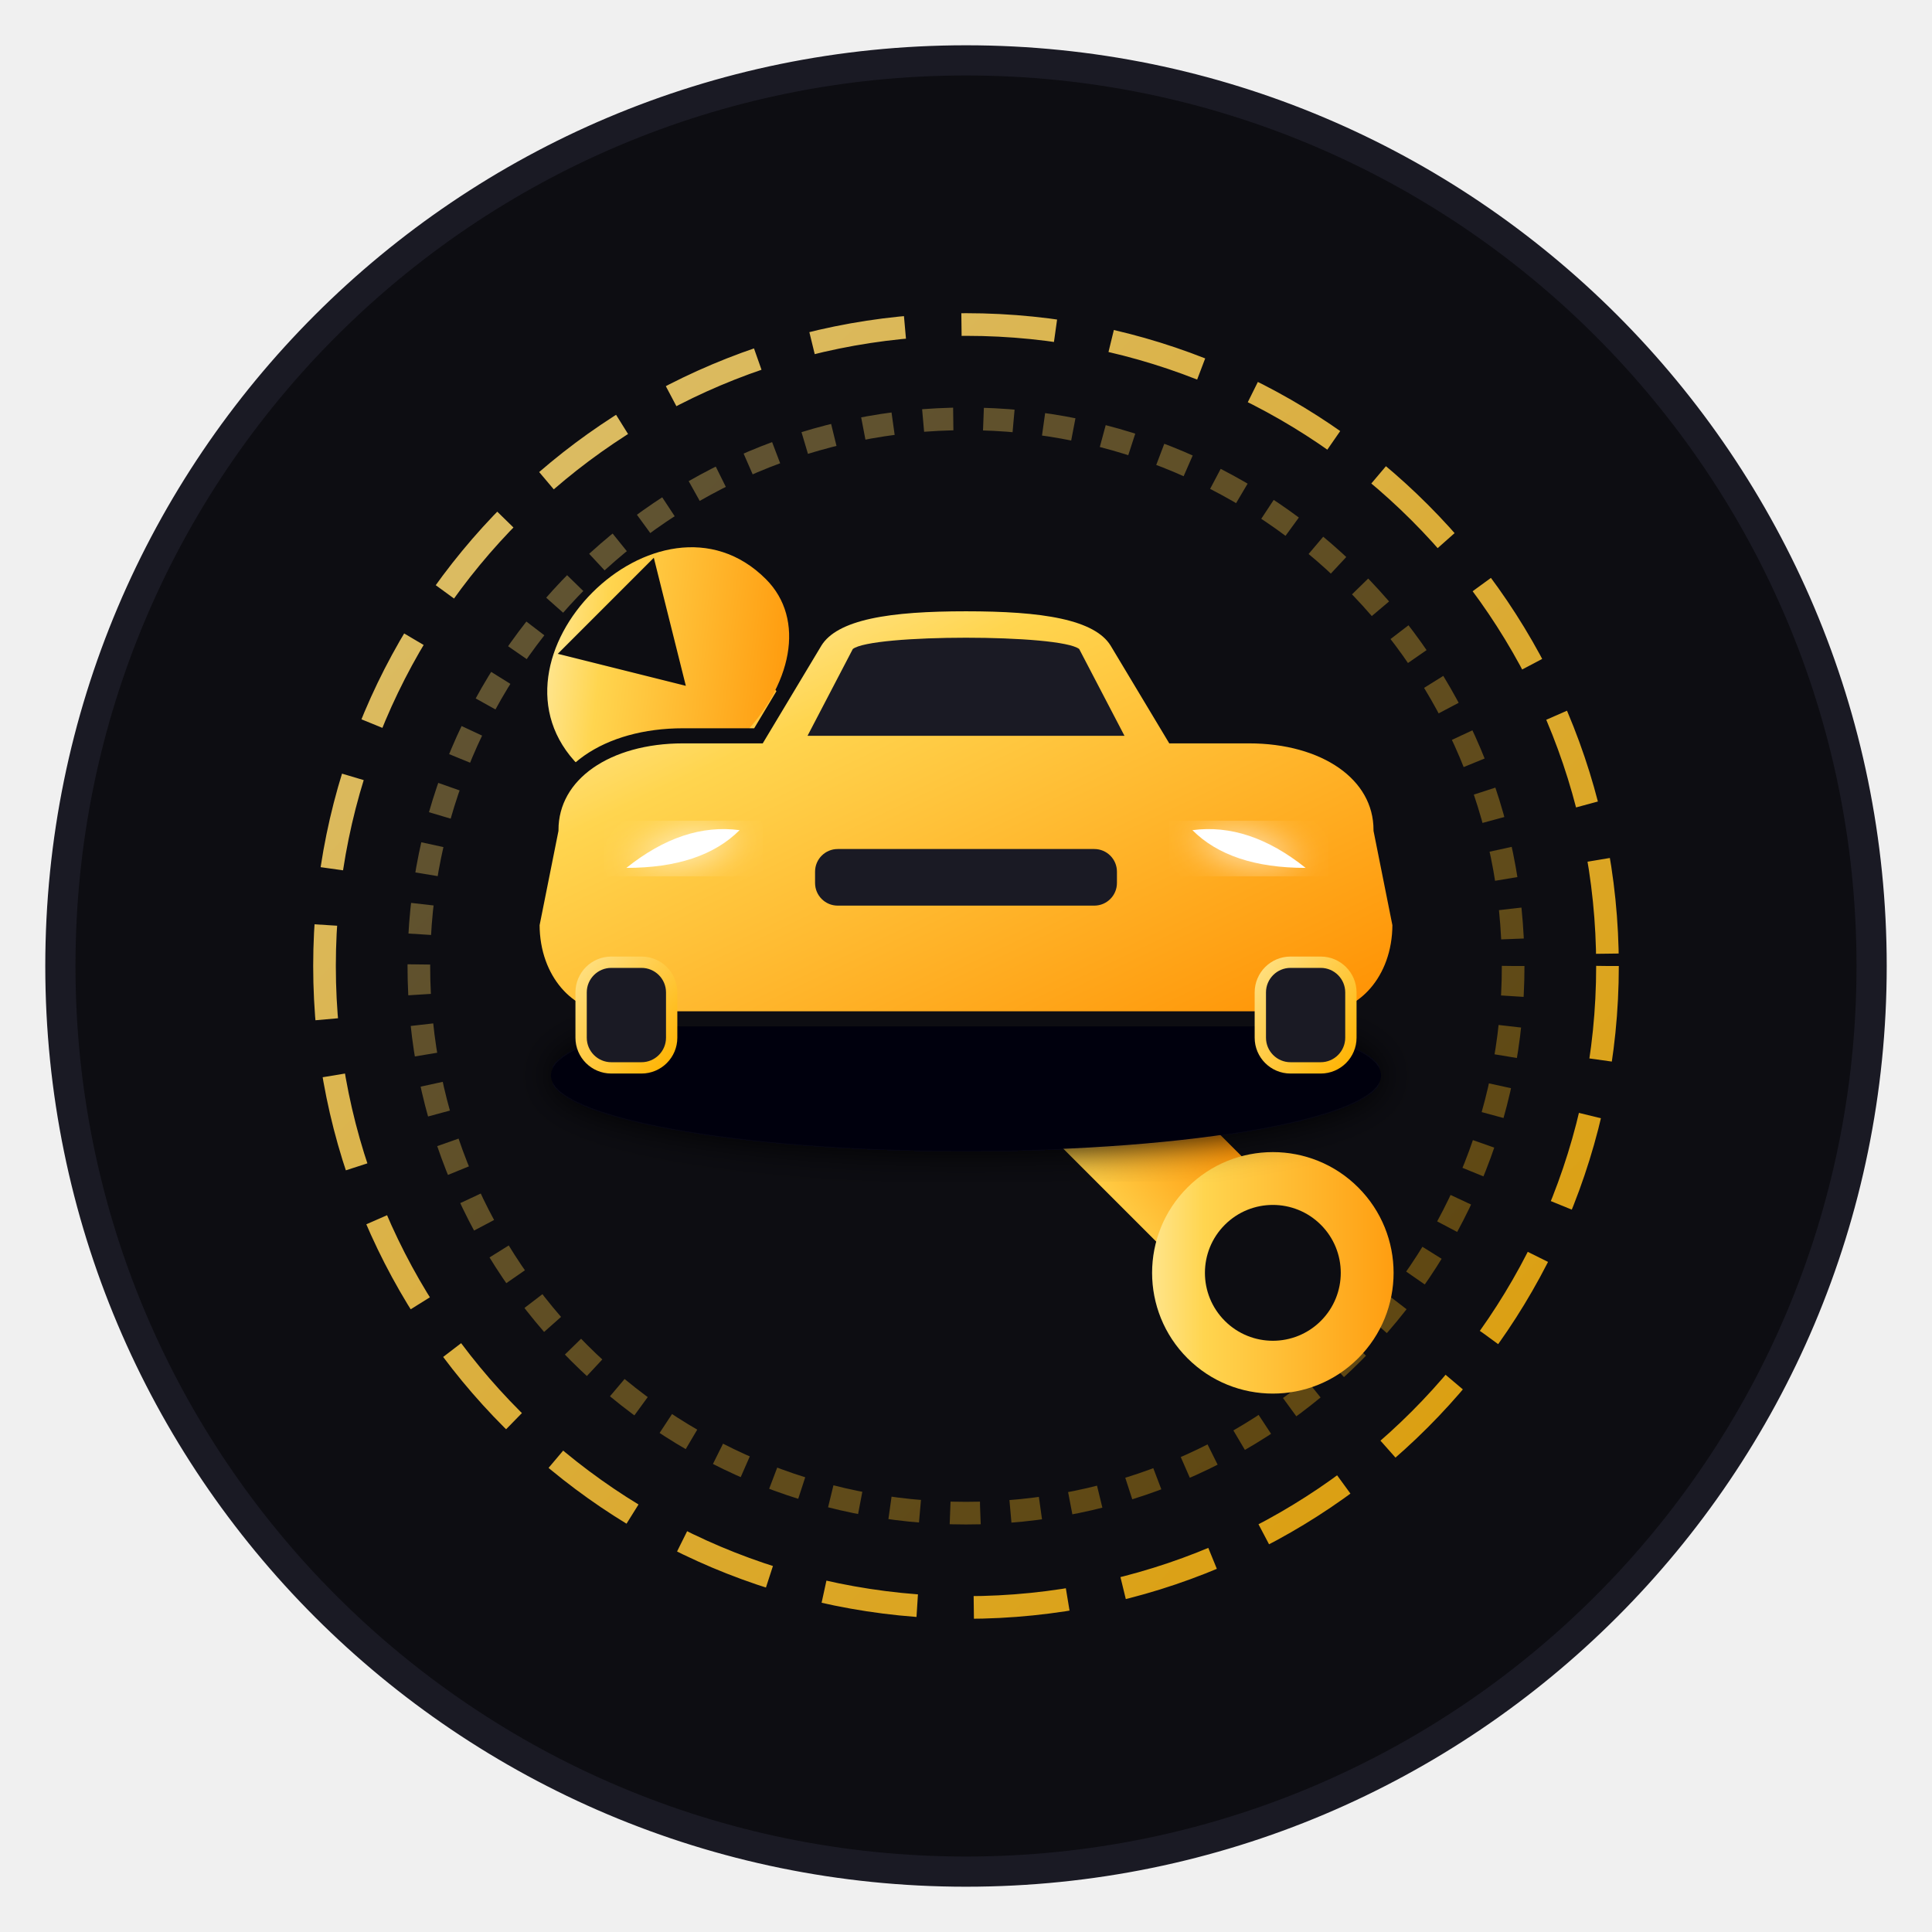
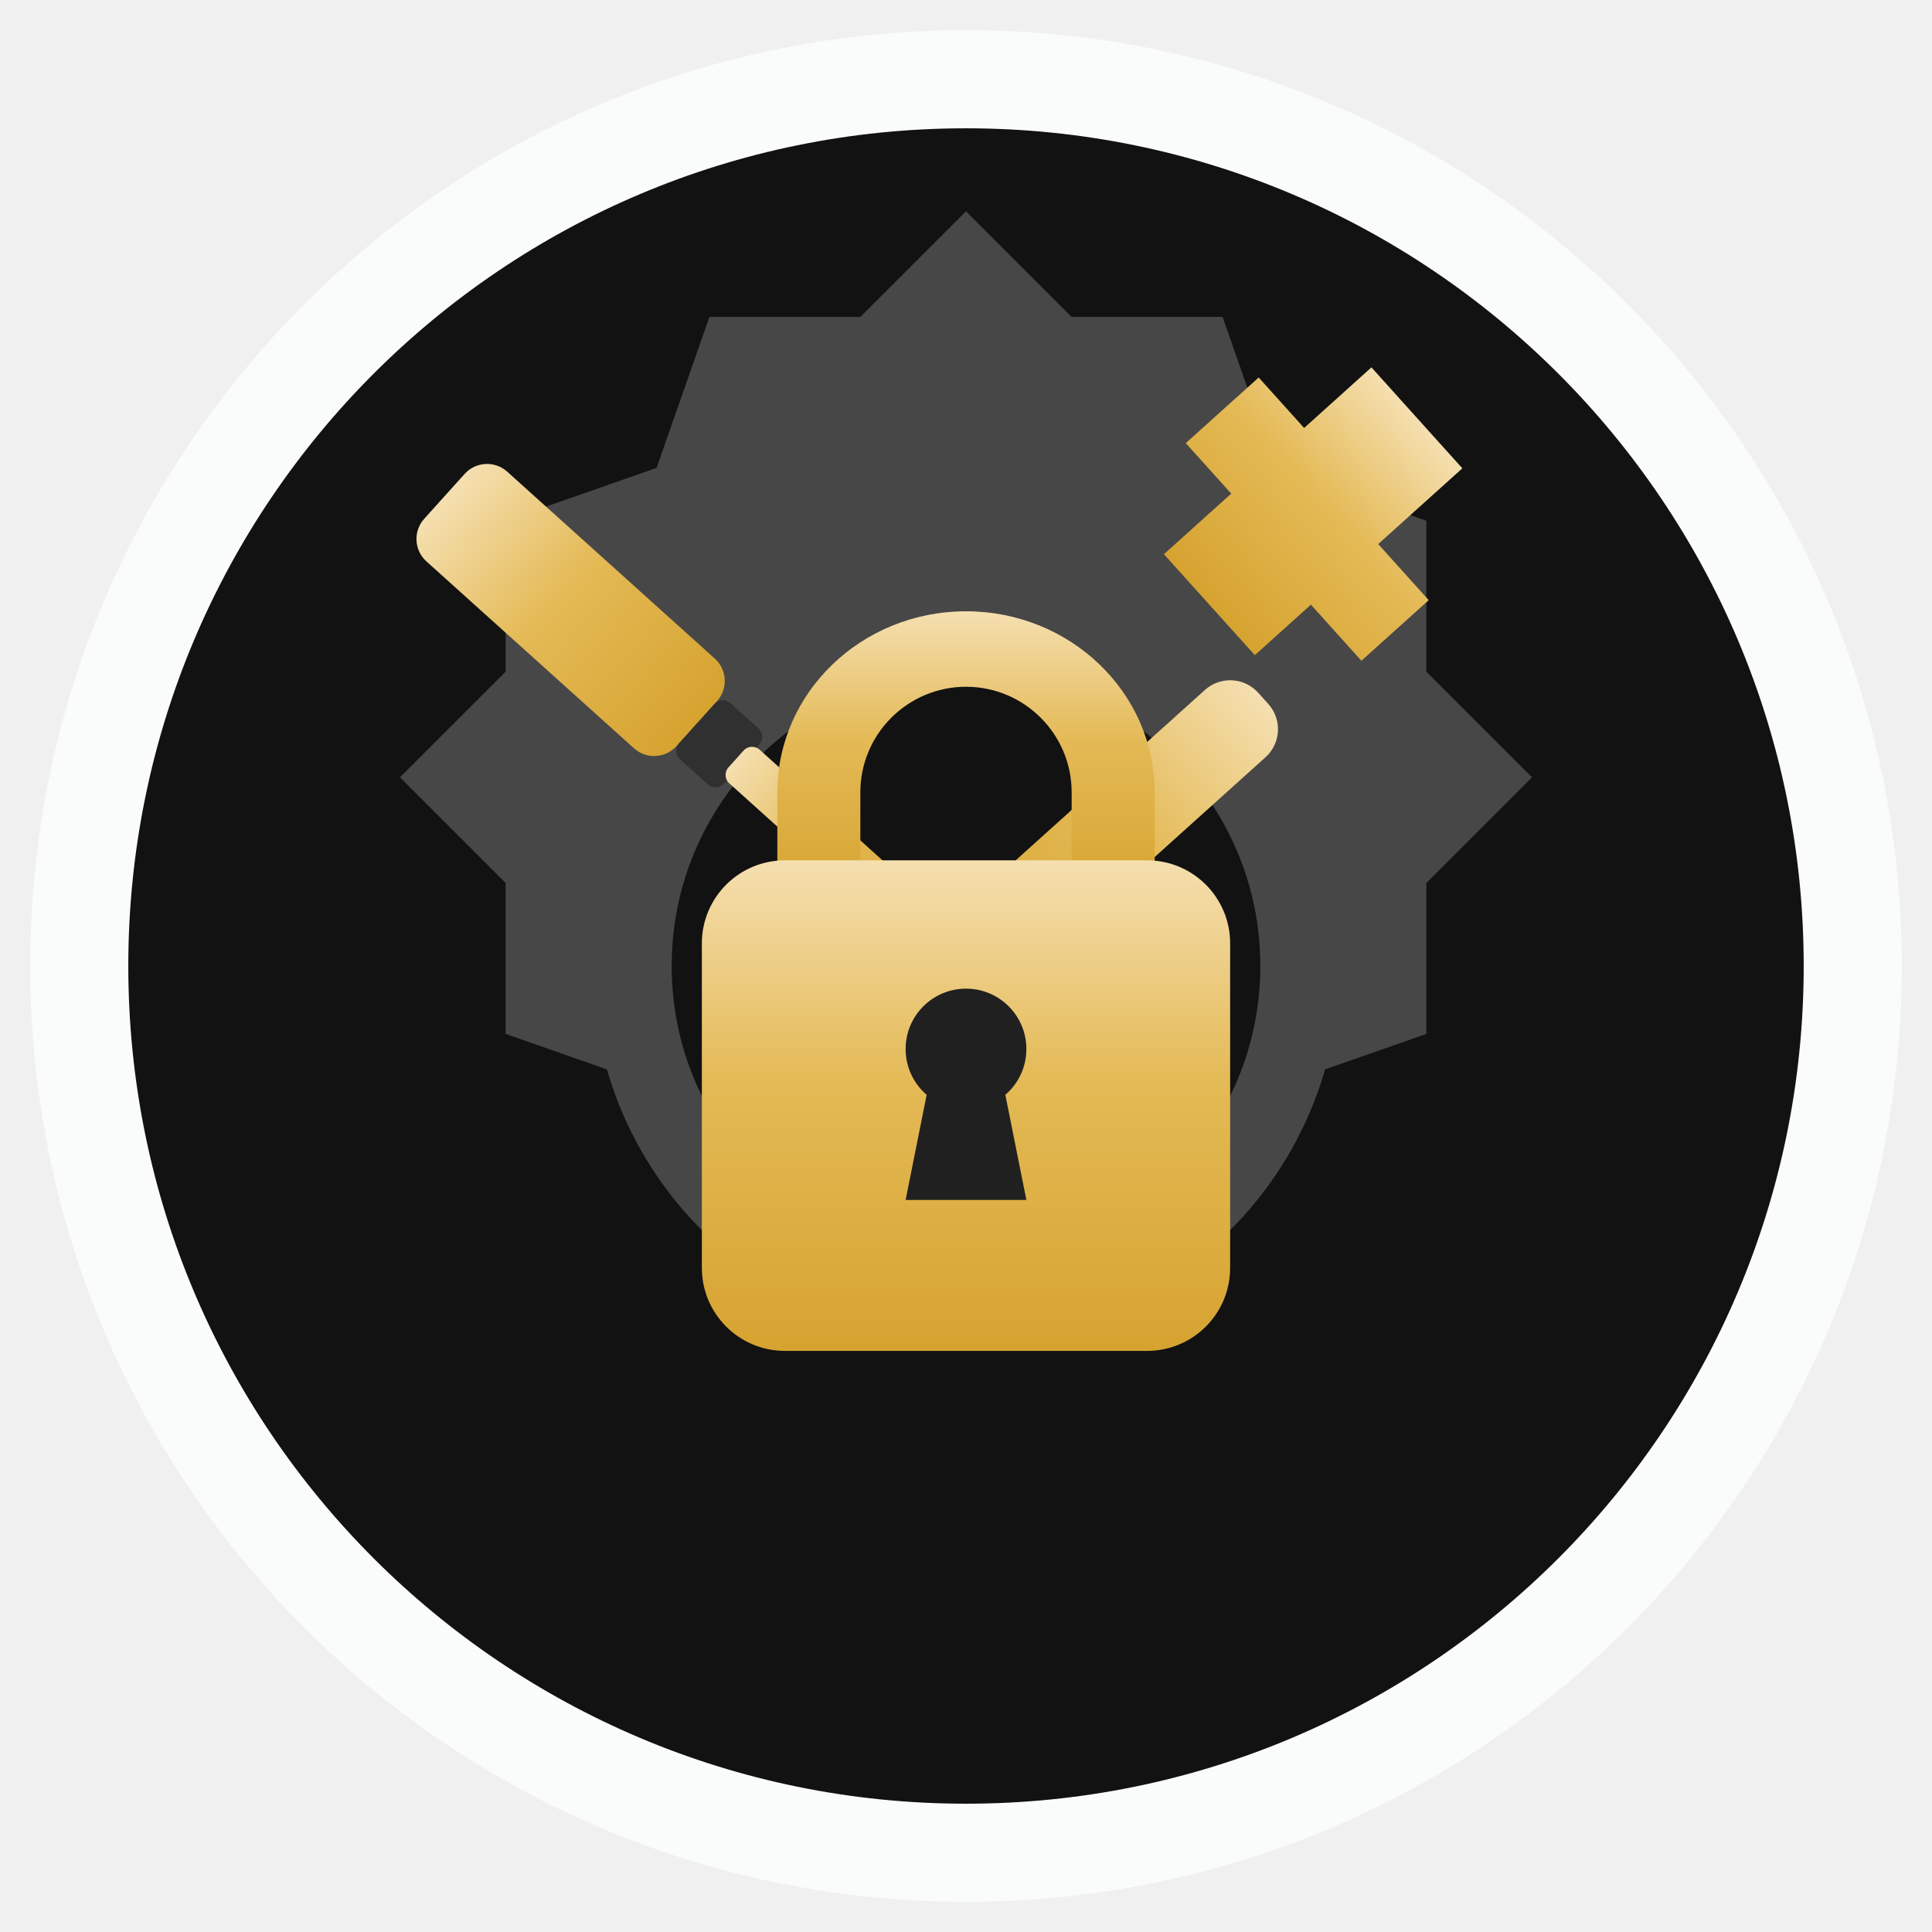
<svg xmlns="http://www.w3.org/2000/svg" viewBox="0 0 512 512" width="512" height="512">
  <defs>
-     <linearGradient id="goldCore" x1="0%" y1="0%" x2="100%" y2="100%">
-       <stop offset="0%" stop-color="#FFF3C4" />
-       <stop offset="30%" stop-color="#FFD54F" />
-       <stop offset="100%" stop-color="#FF8F00" />
+     <linearGradient id="gold" x1="0" y1="0" x2="0" y2="1">
+       <stop offset="0%" stop-color="#F5DFB0" />
+       <stop offset="45%" stop-color="#E4BA56" />
+       <stop offset="100%" stop-color="#D6A330" />
    </linearGradient>
-     <linearGradient id="goldAccent" x1="0%" y1="0%" x2="100%" y2="100%">
-       <stop offset="0%" stop-color="#FFE082" />
-       <stop offset="100%" stop-color="#FFB300" />
-     </linearGradient>
-     <filter id="subtleGlow" x="-20%" y="-20%" width="140%" height="140%">
-       <feGaussianBlur stdDeviation="5" result="blur" />
-       <feComposite in="SourceGraphic" in2="blur" operator="over" />
-     </filter>
  </defs>
-   <circle cx="256" cy="256" r="240" fill="#0D0D12" stroke="#1A1A24" stroke-width="8" />
-   <g transform="translate(256, 256)" stroke="url(#goldAccent)" stroke-width="6" fill="none" opacity="0.85">
-     <circle cx="0" cy="0" r="170" stroke-dasharray="25 15" />
-     <circle cx="0" cy="0" r="145" stroke-dasharray="8 8" opacity="0.4" />
+   <circle cx="256" cy="256" r="248" fill="#FAFBFB" />
+   <circle cx="256" cy="256" r="222" fill="#121212" />
+   <g fill="#484747">
+     <path d="M256 56 l28 28 h40 l14 40 40 14 v40 l28 28 -28 28 v40 l-40 14 -14 40 h-40 l-28 28 -28-28 h-40 l-14-40 -40-14 v-40 l-28-28 28-28 v-40 l40-14 14-40 h40 z" />
  </g>
-   <g transform="translate(256, 256) rotate(-45)">
-     <rect x="-16" y="-120" width="32" height="240" rx="16" fill="url(#goldCore)" />
-     <path d="M -35 -110 C -35 -150, 35 -150, 35 -110 C 35 -95, 20 -85, 0 -85 C -20 -85, -35 -95, -35 -110 Z" fill="url(#goldCore)" />
-     <path d="M -18 -135 L 18 -135 L 0 -105 Z" fill="#0D0D12" />
-     <circle cx="0" cy="115" r="32" fill="url(#goldCore)" />
-     <circle cx="0" cy="115" r="18" fill="#0D0D12" />
-     <path d="M -6 115 L 6 115" stroke="url(#goldAccent)" stroke-width="4" stroke-linecap="round" />
+   <circle cx="256" cy="256" r="78" fill="#121212" />
+   <circle cx="256" cy="256" r="92" fill="none" stroke="#484747" stroke-width="14" />
+   <g transform="translate(256,256) rotate(-48) translate(-256,-256)">
+     <rect x="240" y="70" width="32" height="90" rx="8" fill="url(#gold)" />
+     <rect x="246" y="160" width="20" height="16" rx="3" fill="#303030" />
+     <rect x="250" y="174" width="12" height="70" rx="3" fill="url(#gold)" />
  </g>
-   <g transform="translate(256, 240)">
-     <ellipse cx="0" cy="45" rx="110" ry="20" fill="#050508" filter="url(#subtleGlow)" />
-     <path d="M -95 30               C -105 30, -115 20, -115 5               L -110 -20               C -110 -35, -95 -45, -75 -45               L -55 -45               L -40 -70               C -35 -78, -20 -80, 0 -80               C 20 -80, 35 -78, 40 -70               L 55 -45               L 75 -45               C 95 -45, 110 -35, 110 -20               L 115 5               C 115 20, 105 30, 95 30 Z" fill="url(#goldCore)" stroke="#0D0D12" stroke-width="4" />
-     <path d="M -42 -45 L -30 -68 C -25 -72, 25 -72, 30 -68 L 42 -45 Z" fill="#1A1A24" />
-     <path d="M -90 -10 Q -70 -10, -60 -20 Q -75 -22, -90 -10 Z" fill="#FFFFFF" filter="url(#subtleGlow)" />
-     <path d="M 90 -10 Q 70 -10, 60 -20 Q 75 -22, 90 -10 Z" fill="#FFFFFF" filter="url(#subtleGlow)" />
-     <rect x="-40" y="-15" width="80" height="15" rx="6" fill="#1A1A24" />
-     <line x1="-30" y1="-7" x2="30" y2="-7" stroke="url(#goldAccent)" stroke-width="2" stroke-dasharray="6 4" />
-     <rect x="-102" y="15" width="24" height="28" rx="8" fill="#1A1A24" stroke="url(#goldAccent)" stroke-width="3" />
-     <rect x="78" y="15" width="24" height="28" rx="8" fill="#1A1A24" stroke="url(#goldAccent)" stroke-width="3" />
+   <g transform="translate(256,256) rotate(48) translate(-256,-256)">
+     <rect x="244" y="150" width="24" height="110" rx="10" fill="url(#gold)" />
+     <path d="M210 70 h36 v30 h20 v24 h-20 v20 h-36 v-24 h-18 v-26 h18 z" fill="url(#gold)" />
  </g>
+   <path d="M206 210 a50 48 0 0 1 100 0 v28 h-22 v-28 a28 28 0 0 0 -56 0 v28 h-22 z" fill="url(#gold)" />
+   <rect x="186" y="228" width="140" height="130" rx="22" fill="url(#gold)" />
+   <circle cx="256" cy="278" r="16" fill="#202020" />
+   <path d="M248 278 l16 0 8 40 h-32 z" fill="#202020" />
</svg>
